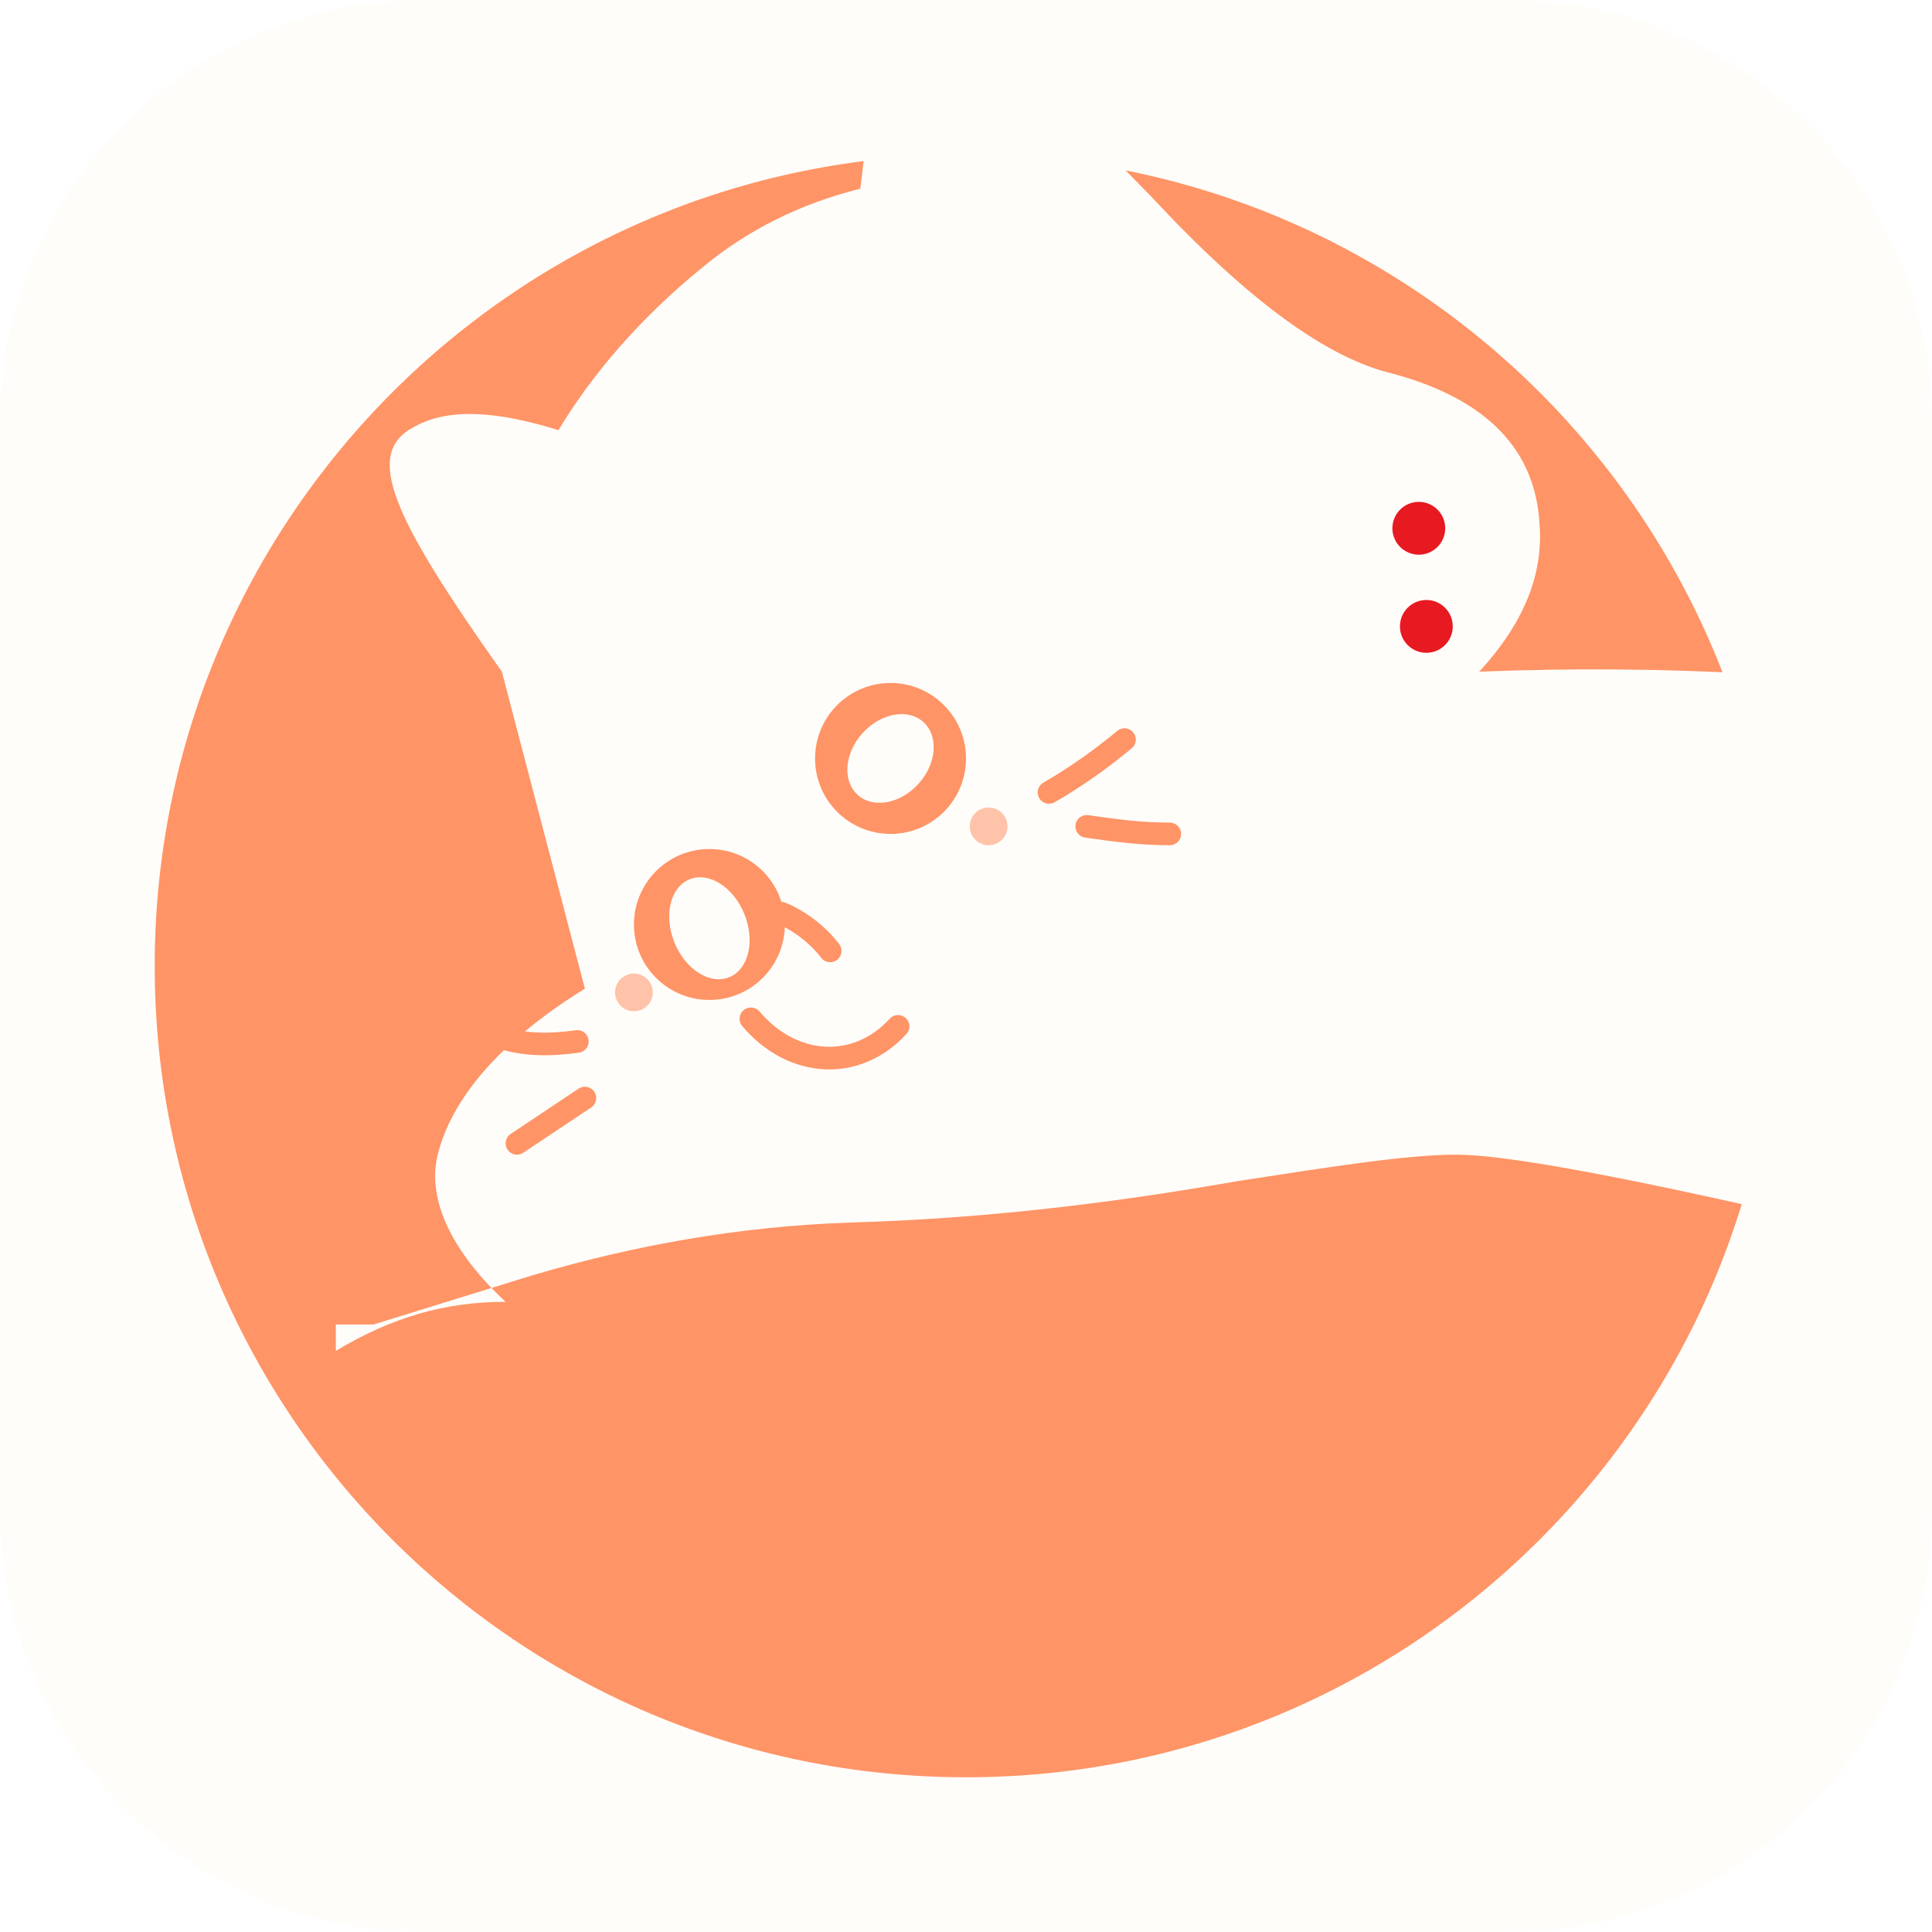
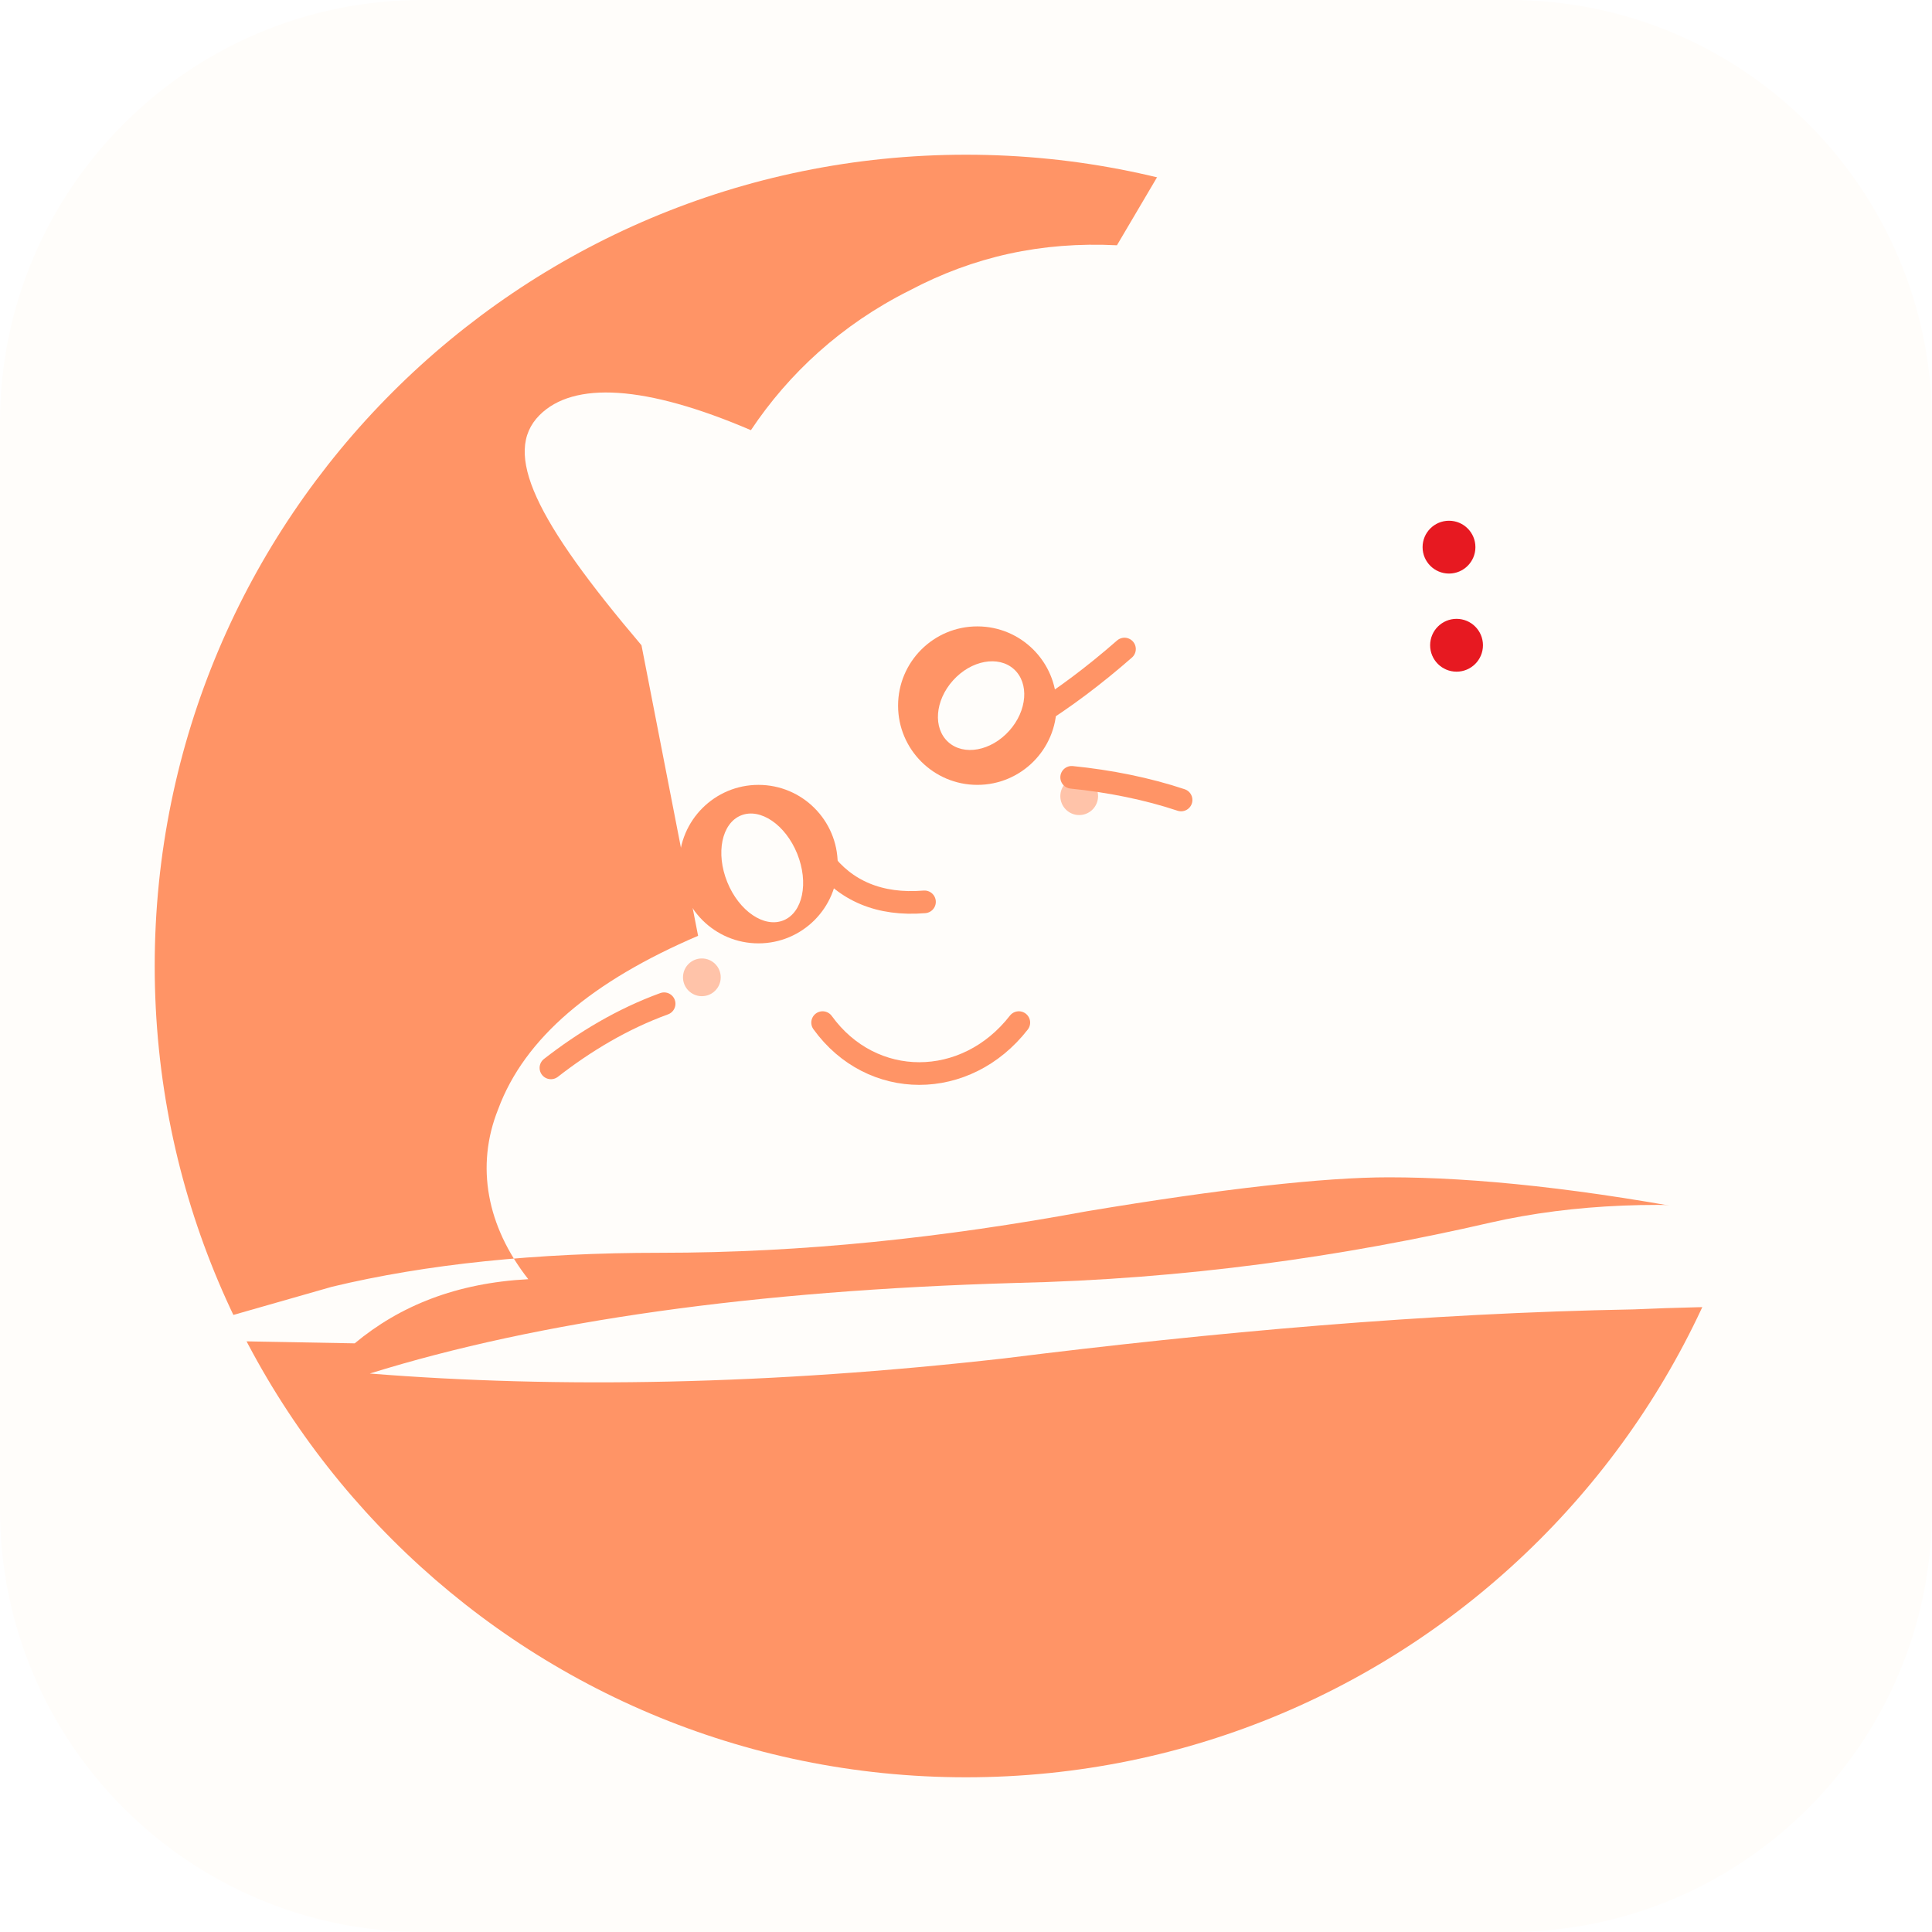
<svg xmlns="http://www.w3.org/2000/svg" viewBox="0 0 512 512" role="img" aria-labelledby="title desc">
  <rect width="512" height="512" rx="112" fill="#fffdfa" />
  <circle cx="256" cy="256" r="215" fill="#ff9466" />
-   <path d="M89 358c15-9 29-13 45-13-14-13-21-27-18-39 4-16 18-31 39-44l-22-84c-29-41-37-58-23-65 9-5 22-4 38 1 9-15 22-30 38-43 12-10 26-17 42-21l5-42c2-12 11-15 22-7l50 51c26 28 47 43 64 47 26 7 38 21 39 40 1 13-4 26-16 39 51-2 98 1 141 8 9-20 11-48 12-84 1-47 15-59 39-43 31 22 37 87 13 130-9 16-23 31-41 43l45 68c20 15 28 30 22 45h-84c-17-10-40-18-69-24-44-10-72-15-84-15-13 0-32 3-58 7-34 6-68 10-103 11-29 1-57 6-84 14l-42 13H89Z" fill="#fffdfa" />
+   <path d="M94 356c12-10 27-16 46-17-11-14-14-30-8-45 7-19 25-34 53-46l-15-77c-28-33-37-51-27-61 9-9 28-8 56 4 10-15 24-28 42-37 17-9 35-13 55-12l23-39c7-12 19-12 27 0l34 49c20 9 37 23 50 41 14 21 16 44 5 66 40-2 75 0 105 6 8-18 12-42 12-72 1-49 16-63 42-44 27 21 33 70 18 112-9 25-27 47-53 65 13 20 26 41 40 62 18 13 27 26 25 40h-82c-21-13-50-23-86-29-36-7-65-10-88-10-17 0-44 3-80 9-38 7-75 11-113 11-33 0-62 3-87 9l-49 14Z" fill="#fffdfa" />
+   <path d="M386 225c39-17 64-46 72-84 6-29 0-56-15-70-10-10-23-10-33 0-15 15-19 45-19 82-1 31-8 54-22 69 6 2 12 3 17 3Z" fill="#fffdfa" />
+   <ellipse cx="434" cy="177" rx="31" ry="76" transform="rotate(18 434 177)" fill="#fffdfa" />
+   <path d="M98 364c45-14 102-22 171-24 45-1 87-7 126-16 22-5 47-6 73-3 36 4 69 14 98 30-44-4-88-6-133-4-55 1-111 6-167 13-62 7-118 8-168 4Z" fill="#fffdfa" />
  <g fill="none" stroke="#ff9466" stroke-linecap="round" stroke-linejoin="round" stroke-width="6">
-     <path d="M153 276c-7 1-14 1-20-1" />
-     <path d="M155 291c-6 4-12 8-18 12" />
-     <path d="M207 242c5 2 10 6 13 10" />
-     <path d="M278 210c7-4 14-9 20-14" />
-     <path d="M288 219c7 1 14 2 22 2" />
-     <path d="M199 270c11 13 28 14 39 2" />
+     <path d="M174 249c-12 0-23-2-32-7" />
+     <path d="M176 266c-11 4-21 10-30 17" />
+     <path d="M274 190c8-5 16-11 24-18" />
+     <path d="M284 206c10 1 20 3 29 6" />
+     <path d="M218 271c13 18 38 18 52 0" />
+     <path d="M218 228c6 8 15 12 27 11" />
  </g>
  <g fill="#ff9466">
-     <circle cx="188" cy="245" r="20" />
-     <circle cx="236" cy="201" r="20" />
-     <circle cx="168" cy="263" r="5" opacity="0.55" />
-     <circle cx="262" cy="219" r="5" opacity="0.55" />
+     <circle cx="201" cy="229" r="21" />
+     <circle cx="259" cy="187" r="21" />
+     <circle cx="186" cy="259" r="5" opacity="0.55" />
+     <circle cx="286" cy="211" r="5" opacity="0.55" />
  </g>
  <g fill="#fffdfa">
-     <ellipse cx="188" cy="246" rx="10" ry="14" transform="rotate(-22 188 246)" />
-     <ellipse cx="236" cy="201" rx="10" ry="13" transform="rotate(42 236 201)" />
+     <ellipse cx="202" cy="230" rx="10" ry="15" transform="rotate(-22 202 230)" />
+     <ellipse cx="260" cy="187" rx="10" ry="13" transform="rotate(42 260 187)" />
  </g>
  <g fill="#e71921">
-     <circle cx="376" cy="140" r="7" />
-     <circle cx="378" cy="166" r="7" />
+     <circle cx="384" cy="145" r="7" />
+     <circle cx="386" cy="171" r="7" />
  </g>
</svg>
